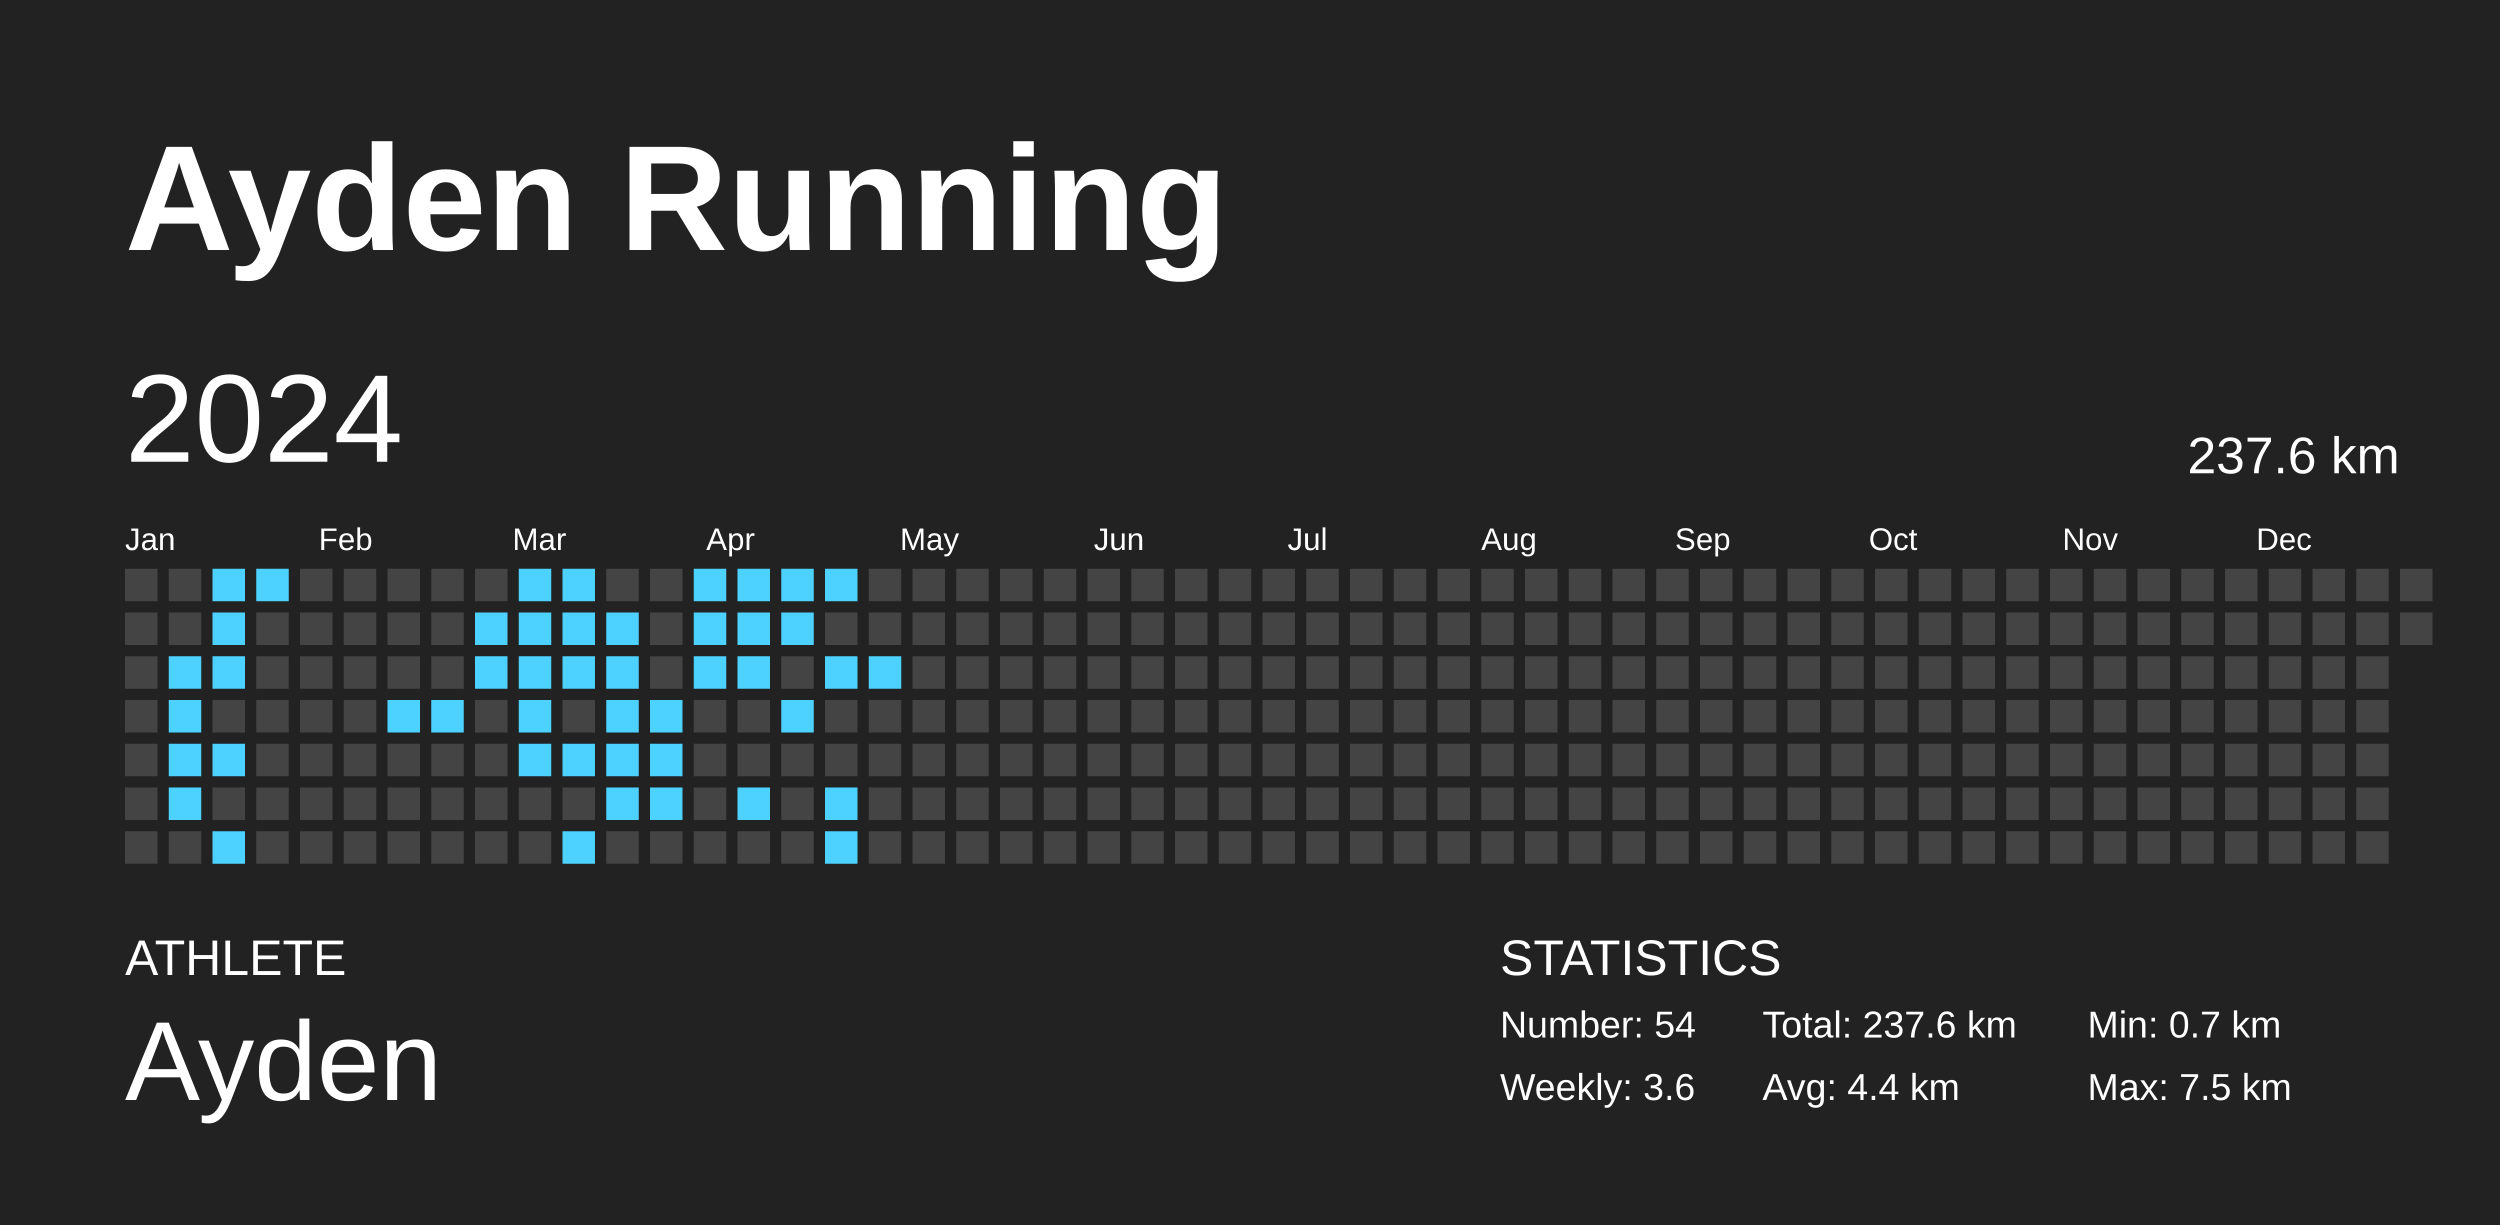
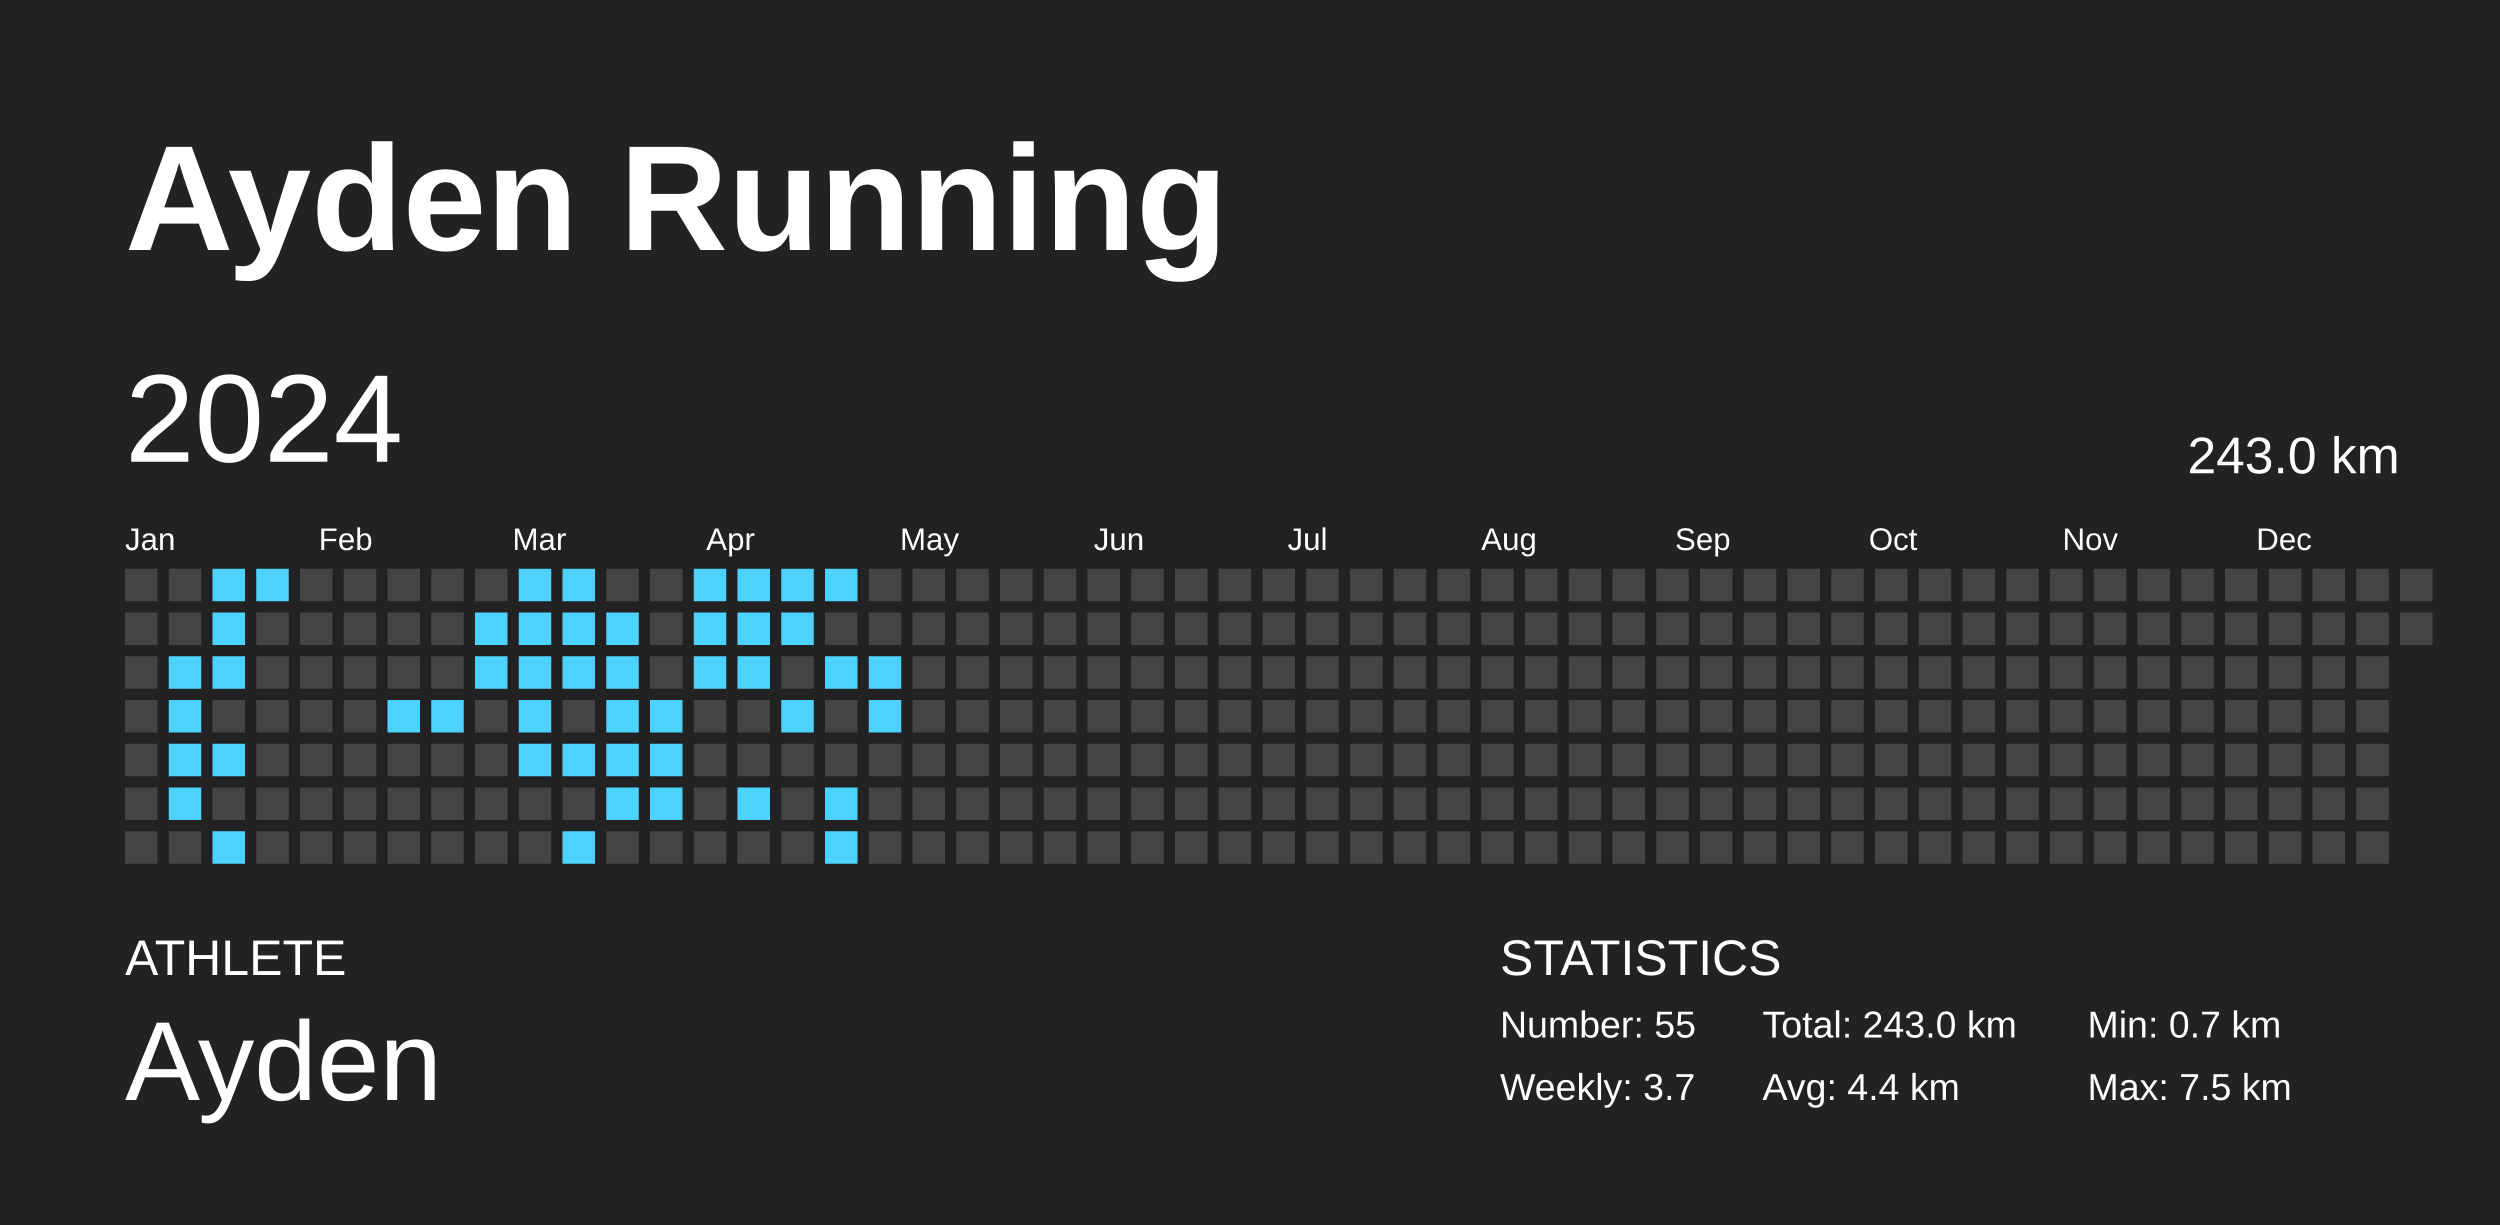
<svg xmlns="http://www.w3.org/2000/svg" baseProfile="full" height="98mm" version="1.1" viewBox="0,0,200,98" width="200mm">
  <defs />
  <rect fill="#222222" height="98" width="200" x="0" y="0" />
  <text fill="#FFFFFF" style="font-size:12px; font-family:Arial; font-weight:bold;" x="10" y="20">Ayden Running</text>
  <text fill="#FFFFFF" style="font-size:4px; font-family:Arial" x="10" y="78">ATHLETE</text>
  <text fill="#FFFFFF" style="font-size:9px; font-family:Arial" x="10" y="88">Ayden</text>
  <text fill="#FFFFFF" style="font-size:4px; font-family:Arial" x="120" y="78">STATISTICS</text>
-   <text fill="#FFFFFF" style="font-size:3px; font-family:Arial" x="120" y="83">Number: 54</text>
-   <text fill="#FFFFFF" style="font-size:3px; font-family:Arial" x="120" y="88">Weekly: 3.6</text>
-   <text fill="#FFFFFF" style="font-size:3px; font-family:Arial" x="141" y="83">Total: 237.6 km</text>
+   <text fill="#FFFFFF" style="font-size:3px; font-family:Arial" x="120" y="83">Number: 55</text>
+   <text fill="#FFFFFF" style="font-size:3px; font-family:Arial" x="120" y="88">Weekly: 3.7</text>
+   <text fill="#FFFFFF" style="font-size:3px; font-family:Arial" x="141" y="83">Total: 243.0 km</text>
  <text fill="#FFFFFF" style="font-size:3px; font-family:Arial" x="141" y="88">Avg: 4.4 km</text>
  <text fill="#FFFFFF" style="font-size:3px; font-family:Arial" x="167" y="83">Min: 0.7 km</text>
  <text fill="#FFFFFF" style="font-size:3px; font-family:Arial" x="167" y="88">Max: 7.5 km</text>
  <text dominant-baseline="hanging" fill="#FFFFFF" style="font-size:10.0px; font-family:Arial;" x="10" y="30">2024</text>
-   <text dominant-baseline="hanging" fill="#FFFFFF" style="font-size:4.125px; font-family:Arial;" x="175" y="35">237.6 km</text>
+   <text dominant-baseline="hanging" fill="#FFFFFF" style="font-size:4.125px; font-family:Arial;" x="175" y="35">243.0 km</text>
  <text fill="#FFFFFF" style="font-size:2.5px; font-family:Arial" x="10.0" y="44">Jan</text>
  <text fill="#FFFFFF" style="font-size:2.5px; font-family:Arial" x="25.5" y="44">Feb</text>
  <text fill="#FFFFFF" style="font-size:2.5px; font-family:Arial" x="41.0" y="44">Mar</text>
  <text fill="#FFFFFF" style="font-size:2.5px; font-family:Arial" x="56.5" y="44">Apr</text>
  <text fill="#FFFFFF" style="font-size:2.5px; font-family:Arial" x="72.0" y="44">May</text>
  <text fill="#FFFFFF" style="font-size:2.5px; font-family:Arial" x="87.5" y="44">Jun</text>
  <text fill="#FFFFFF" style="font-size:2.5px; font-family:Arial" x="103.0" y="44">Jul</text>
  <text fill="#FFFFFF" style="font-size:2.5px; font-family:Arial" x="118.5" y="44">Aug</text>
  <text fill="#FFFFFF" style="font-size:2.5px; font-family:Arial" x="134.0" y="44">Sep</text>
  <text fill="#FFFFFF" style="font-size:2.5px; font-family:Arial" x="149.5" y="44">Oct</text>
  <text fill="#FFFFFF" style="font-size:2.5px; font-family:Arial" x="165.0" y="44">Nov</text>
  <text fill="#FFFFFF" style="font-size:2.5px; font-family:Arial" x="180.5" y="44">Dec</text>
  <rect fill="#444444" height="2.6" width="2.6" x="10.0" y="45.5" />
  <rect fill="#444444" height="2.6" width="2.6" x="10.0" y="49.0" />
  <rect fill="#444444" height="2.6" width="2.6" x="10.0" y="52.5" />
  <rect fill="#444444" height="2.6" width="2.6" x="10.0" y="56.0" />
  <rect fill="#444444" height="2.6" width="2.6" x="10.0" y="59.5" />
  <rect fill="#444444" height="2.6" width="2.6" x="10.0" y="63.0" />
  <rect fill="#444444" height="2.6" width="2.6" x="10.0" y="66.5" />
  <rect fill="#444444" height="2.6" width="2.6" x="13.5" y="45.5" />
  <rect fill="#444444" height="2.6" width="2.6" x="13.5" y="49.0" />
  <rect fill="#4dd2ff" height="2.6" width="2.6" x="13.5" y="52.5" />
  <rect fill="#4dd2ff" height="2.6" width="2.6" x="13.5" y="56.0" />
  <rect fill="#4dd2ff" height="2.6" width="2.6" x="13.5" y="59.5" />
  <rect fill="#4dd2ff" height="2.6" width="2.6" x="13.5" y="63.0" />
  <rect fill="#444444" height="2.6" width="2.6" x="13.5" y="66.5" />
  <rect fill="#4dd2ff" height="2.6" width="2.6" x="17.0" y="45.5" />
  <rect fill="#4dd2ff" height="2.6" width="2.6" x="17.0" y="49.0" />
  <rect fill="#4dd2ff" height="2.6" width="2.6" x="17.0" y="52.5" />
  <rect fill="#444444" height="2.6" width="2.6" x="17.0" y="56.0" />
  <rect fill="#4dd2ff" height="2.6" width="2.6" x="17.0" y="59.5" />
  <rect fill="#444444" height="2.6" width="2.6" x="17.0" y="63.0" />
  <rect fill="#4dd2ff" height="2.6" width="2.6" x="17.0" y="66.5" />
  <rect fill="#4dd2ff" height="2.6" width="2.6" x="20.5" y="45.5" />
  <rect fill="#444444" height="2.6" width="2.6" x="20.5" y="49.0" />
  <rect fill="#444444" height="2.6" width="2.6" x="20.5" y="52.5" />
  <rect fill="#444444" height="2.6" width="2.6" x="20.5" y="56.0" />
  <rect fill="#444444" height="2.6" width="2.6" x="20.5" y="59.5" />
  <rect fill="#444444" height="2.6" width="2.6" x="20.5" y="63.0" />
  <rect fill="#444444" height="2.6" width="2.6" x="20.5" y="66.5" />
  <rect fill="#444444" height="2.6" width="2.6" x="24.0" y="45.5" />
  <rect fill="#444444" height="2.6" width="2.6" x="24.0" y="49.0" />
  <rect fill="#444444" height="2.6" width="2.6" x="24.0" y="52.5" />
  <rect fill="#444444" height="2.6" width="2.6" x="24.0" y="56.0" />
  <rect fill="#444444" height="2.6" width="2.6" x="24.0" y="59.5" />
  <rect fill="#444444" height="2.6" width="2.6" x="24.0" y="63.0" />
  <rect fill="#444444" height="2.6" width="2.6" x="24.0" y="66.5" />
  <rect fill="#444444" height="2.6" width="2.6" x="27.5" y="45.5" />
  <rect fill="#444444" height="2.6" width="2.6" x="27.5" y="49.0" />
  <rect fill="#444444" height="2.6" width="2.6" x="27.5" y="52.5" />
  <rect fill="#444444" height="2.6" width="2.6" x="27.5" y="56.0" />
  <rect fill="#444444" height="2.6" width="2.6" x="27.5" y="59.5" />
  <rect fill="#444444" height="2.6" width="2.6" x="27.5" y="63.0" />
  <rect fill="#444444" height="2.6" width="2.6" x="27.5" y="66.5" />
  <rect fill="#444444" height="2.6" width="2.6" x="31.0" y="45.5" />
  <rect fill="#444444" height="2.6" width="2.6" x="31.0" y="49.0" />
  <rect fill="#444444" height="2.6" width="2.6" x="31.0" y="52.5" />
  <rect fill="#4dd2ff" height="2.6" width="2.6" x="31.0" y="56.0" />
  <rect fill="#444444" height="2.6" width="2.6" x="31.0" y="59.5" />
  <rect fill="#444444" height="2.6" width="2.6" x="31.0" y="63.0" />
  <rect fill="#444444" height="2.6" width="2.6" x="31.0" y="66.5" />
  <rect fill="#444444" height="2.6" width="2.6" x="34.5" y="45.5" />
  <rect fill="#444444" height="2.6" width="2.6" x="34.5" y="49.0" />
  <rect fill="#444444" height="2.6" width="2.6" x="34.5" y="52.5" />
  <rect fill="#4dd2ff" height="2.6" width="2.6" x="34.5" y="56.0" />
  <rect fill="#444444" height="2.6" width="2.6" x="34.5" y="59.5" />
  <rect fill="#444444" height="2.6" width="2.6" x="34.5" y="63.0" />
  <rect fill="#444444" height="2.6" width="2.6" x="34.5" y="66.5" />
  <rect fill="#444444" height="2.6" width="2.6" x="38.0" y="45.5" />
  <rect fill="#4dd2ff" height="2.6" width="2.6" x="38.0" y="49.0" />
  <rect fill="#4dd2ff" height="2.6" width="2.6" x="38.0" y="52.5" />
  <rect fill="#444444" height="2.6" width="2.6" x="38.0" y="56.0" />
  <rect fill="#444444" height="2.6" width="2.6" x="38.0" y="59.5" />
  <rect fill="#444444" height="2.6" width="2.6" x="38.0" y="63.0" />
  <rect fill="#444444" height="2.6" width="2.6" x="38.0" y="66.5" />
  <rect fill="#4dd2ff" height="2.6" width="2.6" x="41.5" y="45.5" />
  <rect fill="#4dd2ff" height="2.6" width="2.6" x="41.5" y="49.0" />
  <rect fill="#4dd2ff" height="2.6" width="2.6" x="41.5" y="52.5" />
  <rect fill="#4dd2ff" height="2.6" width="2.6" x="41.5" y="56.0" />
  <rect fill="#4dd2ff" height="2.6" width="2.6" x="41.5" y="59.5" />
  <rect fill="#444444" height="2.6" width="2.6" x="41.5" y="63.0" />
  <rect fill="#444444" height="2.6" width="2.6" x="41.5" y="66.5" />
  <rect fill="#4dd2ff" height="2.6" width="2.6" x="45.0" y="45.5" />
  <rect fill="#4dd2ff" height="2.6" width="2.6" x="45.0" y="49.0" />
  <rect fill="#4dd2ff" height="2.6" width="2.6" x="45.0" y="52.5" />
  <rect fill="#444444" height="2.6" width="2.6" x="45.0" y="56.0" />
  <rect fill="#4dd2ff" height="2.6" width="2.6" x="45.0" y="59.5" />
  <rect fill="#444444" height="2.6" width="2.6" x="45.0" y="63.0" />
  <rect fill="#4dd2ff" height="2.6" width="2.6" x="45.0" y="66.5" />
  <rect fill="#444444" height="2.6" width="2.6" x="48.5" y="45.5" />
  <rect fill="#4dd2ff" height="2.6" width="2.6" x="48.5" y="49.0" />
  <rect fill="#4dd2ff" height="2.6" width="2.6" x="48.5" y="52.5" />
  <rect fill="#4dd2ff" height="2.6" width="2.6" x="48.5" y="56.0" />
  <rect fill="#4dd2ff" height="2.6" width="2.6" x="48.5" y="59.5" />
  <rect fill="#4dd2ff" height="2.6" width="2.6" x="48.5" y="63.0" />
  <rect fill="#444444" height="2.6" width="2.6" x="48.5" y="66.5" />
  <rect fill="#444444" height="2.6" width="2.6" x="52.0" y="45.5" />
  <rect fill="#444444" height="2.6" width="2.6" x="52.0" y="49.0" />
  <rect fill="#444444" height="2.6" width="2.6" x="52.0" y="52.5" />
  <rect fill="#4dd2ff" height="2.6" width="2.6" x="52.0" y="56.0" />
  <rect fill="#4dd2ff" height="2.6" width="2.6" x="52.0" y="59.5" />
  <rect fill="#4dd2ff" height="2.6" width="2.6" x="52.0" y="63.0" />
  <rect fill="#444444" height="2.6" width="2.6" x="52.0" y="66.5" />
  <rect fill="#4dd2ff" height="2.6" width="2.6" x="55.5" y="45.5" />
  <rect fill="#4dd2ff" height="2.6" width="2.6" x="55.5" y="49.0" />
  <rect fill="#4dd2ff" height="2.6" width="2.6" x="55.5" y="52.5" />
  <rect fill="#444444" height="2.6" width="2.6" x="55.5" y="56.0" />
  <rect fill="#444444" height="2.6" width="2.6" x="55.5" y="59.5" />
  <rect fill="#444444" height="2.6" width="2.6" x="55.5" y="63.0" />
  <rect fill="#444444" height="2.6" width="2.6" x="55.5" y="66.5" />
  <rect fill="#4dd2ff" height="2.6" width="2.6" x="59.0" y="45.5" />
  <rect fill="#4dd2ff" height="2.6" width="2.6" x="59.0" y="49.0" />
  <rect fill="#4dd2ff" height="2.6" width="2.6" x="59.0" y="52.5" />
  <rect fill="#444444" height="2.6" width="2.6" x="59.0" y="56.0" />
  <rect fill="#444444" height="2.6" width="2.6" x="59.0" y="59.5" />
  <rect fill="#4dd2ff" height="2.6" width="2.6" x="59.0" y="63.0" />
  <rect fill="#444444" height="2.6" width="2.6" x="59.0" y="66.5" />
  <rect fill="#4dd2ff" height="2.6" width="2.6" x="62.5" y="45.5" />
  <rect fill="#4dd2ff" height="2.6" width="2.6" x="62.5" y="49.0" />
  <rect fill="#444444" height="2.6" width="2.6" x="62.5" y="52.5" />
  <rect fill="#4dd2ff" height="2.6" width="2.6" x="62.5" y="56.0" />
  <rect fill="#444444" height="2.6" width="2.6" x="62.5" y="59.5" />
  <rect fill="#444444" height="2.6" width="2.6" x="62.5" y="63.0" />
  <rect fill="#444444" height="2.6" width="2.6" x="62.5" y="66.5" />
  <rect fill="#4dd2ff" height="2.6" width="2.6" x="66.0" y="45.5" />
  <rect fill="#444444" height="2.6" width="2.6" x="66.0" y="49.0" />
  <rect fill="#4dd2ff" height="2.6" width="2.6" x="66.0" y="52.5" />
  <rect fill="#444444" height="2.6" width="2.6" x="66.0" y="56.0" />
  <rect fill="#444444" height="2.6" width="2.6" x="66.0" y="59.5" />
  <rect fill="#4dd2ff" height="2.6" width="2.6" x="66.0" y="63.0" />
  <rect fill="#4dd2ff" height="2.6" width="2.6" x="66.0" y="66.5" />
  <rect fill="#444444" height="2.6" width="2.6" x="69.5" y="45.5" />
  <rect fill="#444444" height="2.6" width="2.6" x="69.5" y="49.0" />
  <rect fill="#4dd2ff" height="2.6" width="2.6" x="69.5" y="52.5" />
-   <rect fill="#444444" height="2.6" width="2.6" x="69.5" y="56.0" />
+   <rect fill="#4dd2ff" height="2.6" width="2.6" x="69.5" y="56.0" />
  <rect fill="#444444" height="2.6" width="2.6" x="69.5" y="59.5" />
  <rect fill="#444444" height="2.6" width="2.6" x="69.5" y="63.0" />
  <rect fill="#444444" height="2.6" width="2.6" x="69.5" y="66.5" />
  <rect fill="#444444" height="2.6" width="2.6" x="73.0" y="45.5" />
  <rect fill="#444444" height="2.6" width="2.6" x="73.0" y="49.0" />
  <rect fill="#444444" height="2.6" width="2.6" x="73.0" y="52.5" />
  <rect fill="#444444" height="2.6" width="2.6" x="73.0" y="56.0" />
  <rect fill="#444444" height="2.6" width="2.6" x="73.0" y="59.5" />
  <rect fill="#444444" height="2.6" width="2.6" x="73.0" y="63.0" />
  <rect fill="#444444" height="2.6" width="2.6" x="73.0" y="66.5" />
  <rect fill="#444444" height="2.6" width="2.6" x="76.5" y="45.5" />
  <rect fill="#444444" height="2.6" width="2.6" x="76.5" y="49.0" />
  <rect fill="#444444" height="2.6" width="2.6" x="76.5" y="52.5" />
  <rect fill="#444444" height="2.6" width="2.6" x="76.5" y="56.0" />
  <rect fill="#444444" height="2.6" width="2.6" x="76.5" y="59.5" />
  <rect fill="#444444" height="2.6" width="2.6" x="76.5" y="63.0" />
  <rect fill="#444444" height="2.6" width="2.6" x="76.5" y="66.5" />
  <rect fill="#444444" height="2.6" width="2.6" x="80.0" y="45.5" />
  <rect fill="#444444" height="2.6" width="2.6" x="80.0" y="49.0" />
  <rect fill="#444444" height="2.6" width="2.6" x="80.0" y="52.5" />
  <rect fill="#444444" height="2.6" width="2.6" x="80.0" y="56.0" />
  <rect fill="#444444" height="2.6" width="2.6" x="80.0" y="59.5" />
  <rect fill="#444444" height="2.6" width="2.6" x="80.0" y="63.0" />
  <rect fill="#444444" height="2.6" width="2.6" x="80.0" y="66.5" />
  <rect fill="#444444" height="2.6" width="2.6" x="83.5" y="45.5" />
  <rect fill="#444444" height="2.6" width="2.6" x="83.5" y="49.0" />
  <rect fill="#444444" height="2.6" width="2.6" x="83.5" y="52.5" />
  <rect fill="#444444" height="2.6" width="2.6" x="83.5" y="56.0" />
  <rect fill="#444444" height="2.6" width="2.6" x="83.5" y="59.5" />
  <rect fill="#444444" height="2.6" width="2.6" x="83.5" y="63.0" />
  <rect fill="#444444" height="2.6" width="2.6" x="83.5" y="66.5" />
  <rect fill="#444444" height="2.6" width="2.6" x="87.0" y="45.5" />
  <rect fill="#444444" height="2.6" width="2.6" x="87.0" y="49.0" />
  <rect fill="#444444" height="2.6" width="2.6" x="87.0" y="52.5" />
  <rect fill="#444444" height="2.6" width="2.6" x="87.0" y="56.0" />
  <rect fill="#444444" height="2.6" width="2.6" x="87.0" y="59.5" />
  <rect fill="#444444" height="2.6" width="2.6" x="87.0" y="63.0" />
  <rect fill="#444444" height="2.6" width="2.6" x="87.0" y="66.5" />
  <rect fill="#444444" height="2.6" width="2.6" x="90.5" y="45.5" />
  <rect fill="#444444" height="2.6" width="2.6" x="90.5" y="49.0" />
  <rect fill="#444444" height="2.6" width="2.6" x="90.5" y="52.5" />
  <rect fill="#444444" height="2.6" width="2.6" x="90.5" y="56.0" />
  <rect fill="#444444" height="2.6" width="2.6" x="90.5" y="59.5" />
  <rect fill="#444444" height="2.6" width="2.6" x="90.5" y="63.0" />
  <rect fill="#444444" height="2.6" width="2.6" x="90.5" y="66.5" />
  <rect fill="#444444" height="2.6" width="2.6" x="94.0" y="45.5" />
  <rect fill="#444444" height="2.6" width="2.6" x="94.0" y="49.0" />
  <rect fill="#444444" height="2.6" width="2.6" x="94.0" y="52.5" />
  <rect fill="#444444" height="2.6" width="2.6" x="94.0" y="56.0" />
  <rect fill="#444444" height="2.6" width="2.6" x="94.0" y="59.5" />
  <rect fill="#444444" height="2.6" width="2.6" x="94.0" y="63.0" />
  <rect fill="#444444" height="2.6" width="2.6" x="94.0" y="66.5" />
  <rect fill="#444444" height="2.6" width="2.6" x="97.5" y="45.5" />
  <rect fill="#444444" height="2.6" width="2.6" x="97.5" y="49.0" />
  <rect fill="#444444" height="2.6" width="2.6" x="97.5" y="52.5" />
  <rect fill="#444444" height="2.6" width="2.6" x="97.5" y="56.0" />
  <rect fill="#444444" height="2.6" width="2.6" x="97.5" y="59.5" />
  <rect fill="#444444" height="2.6" width="2.6" x="97.5" y="63.0" />
  <rect fill="#444444" height="2.6" width="2.6" x="97.5" y="66.5" />
  <rect fill="#444444" height="2.6" width="2.6" x="101.0" y="45.5" />
  <rect fill="#444444" height="2.6" width="2.6" x="101.0" y="49.0" />
  <rect fill="#444444" height="2.6" width="2.6" x="101.0" y="52.5" />
  <rect fill="#444444" height="2.6" width="2.6" x="101.0" y="56.0" />
  <rect fill="#444444" height="2.6" width="2.6" x="101.0" y="59.5" />
  <rect fill="#444444" height="2.6" width="2.6" x="101.0" y="63.0" />
  <rect fill="#444444" height="2.6" width="2.6" x="101.0" y="66.5" />
  <rect fill="#444444" height="2.6" width="2.6" x="104.5" y="45.5" />
  <rect fill="#444444" height="2.6" width="2.6" x="104.5" y="49.0" />
  <rect fill="#444444" height="2.6" width="2.6" x="104.5" y="52.5" />
  <rect fill="#444444" height="2.6" width="2.6" x="104.5" y="56.0" />
  <rect fill="#444444" height="2.6" width="2.6" x="104.5" y="59.5" />
  <rect fill="#444444" height="2.6" width="2.6" x="104.5" y="63.0" />
  <rect fill="#444444" height="2.6" width="2.6" x="104.5" y="66.5" />
  <rect fill="#444444" height="2.6" width="2.6" x="108.0" y="45.5" />
  <rect fill="#444444" height="2.6" width="2.6" x="108.0" y="49.0" />
  <rect fill="#444444" height="2.6" width="2.6" x="108.0" y="52.5" />
  <rect fill="#444444" height="2.6" width="2.6" x="108.0" y="56.0" />
  <rect fill="#444444" height="2.6" width="2.6" x="108.0" y="59.5" />
  <rect fill="#444444" height="2.6" width="2.6" x="108.0" y="63.0" />
  <rect fill="#444444" height="2.6" width="2.6" x="108.0" y="66.5" />
  <rect fill="#444444" height="2.6" width="2.6" x="111.5" y="45.5" />
  <rect fill="#444444" height="2.6" width="2.6" x="111.5" y="49.0" />
  <rect fill="#444444" height="2.6" width="2.6" x="111.5" y="52.5" />
  <rect fill="#444444" height="2.6" width="2.6" x="111.5" y="56.0" />
  <rect fill="#444444" height="2.6" width="2.6" x="111.5" y="59.5" />
  <rect fill="#444444" height="2.6" width="2.6" x="111.5" y="63.0" />
  <rect fill="#444444" height="2.6" width="2.6" x="111.5" y="66.5" />
  <rect fill="#444444" height="2.6" width="2.6" x="115.0" y="45.5" />
  <rect fill="#444444" height="2.6" width="2.6" x="115.0" y="49.0" />
  <rect fill="#444444" height="2.6" width="2.6" x="115.0" y="52.5" />
  <rect fill="#444444" height="2.6" width="2.6" x="115.0" y="56.0" />
  <rect fill="#444444" height="2.6" width="2.6" x="115.0" y="59.5" />
  <rect fill="#444444" height="2.6" width="2.6" x="115.0" y="63.0" />
  <rect fill="#444444" height="2.6" width="2.6" x="115.0" y="66.5" />
  <rect fill="#444444" height="2.6" width="2.6" x="118.5" y="45.5" />
  <rect fill="#444444" height="2.6" width="2.6" x="118.5" y="49.0" />
  <rect fill="#444444" height="2.6" width="2.6" x="118.5" y="52.5" />
  <rect fill="#444444" height="2.6" width="2.6" x="118.5" y="56.0" />
  <rect fill="#444444" height="2.6" width="2.6" x="118.5" y="59.5" />
  <rect fill="#444444" height="2.6" width="2.6" x="118.5" y="63.0" />
  <rect fill="#444444" height="2.6" width="2.6" x="118.5" y="66.5" />
  <rect fill="#444444" height="2.6" width="2.6" x="122.0" y="45.5" />
  <rect fill="#444444" height="2.6" width="2.6" x="122.0" y="49.0" />
  <rect fill="#444444" height="2.6" width="2.6" x="122.0" y="52.5" />
  <rect fill="#444444" height="2.6" width="2.6" x="122.0" y="56.0" />
  <rect fill="#444444" height="2.6" width="2.6" x="122.0" y="59.5" />
  <rect fill="#444444" height="2.6" width="2.6" x="122.0" y="63.0" />
  <rect fill="#444444" height="2.6" width="2.6" x="122.0" y="66.5" />
  <rect fill="#444444" height="2.6" width="2.6" x="125.5" y="45.5" />
  <rect fill="#444444" height="2.6" width="2.6" x="125.5" y="49.0" />
  <rect fill="#444444" height="2.6" width="2.6" x="125.5" y="52.5" />
  <rect fill="#444444" height="2.6" width="2.6" x="125.5" y="56.0" />
  <rect fill="#444444" height="2.6" width="2.6" x="125.5" y="59.5" />
  <rect fill="#444444" height="2.6" width="2.6" x="125.5" y="63.0" />
  <rect fill="#444444" height="2.6" width="2.6" x="125.5" y="66.5" />
  <rect fill="#444444" height="2.6" width="2.6" x="129.0" y="45.5" />
  <rect fill="#444444" height="2.6" width="2.6" x="129.0" y="49.0" />
  <rect fill="#444444" height="2.6" width="2.6" x="129.0" y="52.5" />
  <rect fill="#444444" height="2.6" width="2.6" x="129.0" y="56.0" />
  <rect fill="#444444" height="2.6" width="2.6" x="129.0" y="59.5" />
  <rect fill="#444444" height="2.6" width="2.6" x="129.0" y="63.0" />
  <rect fill="#444444" height="2.6" width="2.6" x="129.0" y="66.5" />
  <rect fill="#444444" height="2.6" width="2.6" x="132.5" y="45.5" />
  <rect fill="#444444" height="2.6" width="2.6" x="132.5" y="49.0" />
  <rect fill="#444444" height="2.6" width="2.6" x="132.5" y="52.5" />
  <rect fill="#444444" height="2.6" width="2.6" x="132.5" y="56.0" />
  <rect fill="#444444" height="2.6" width="2.6" x="132.5" y="59.5" />
  <rect fill="#444444" height="2.6" width="2.6" x="132.5" y="63.0" />
  <rect fill="#444444" height="2.6" width="2.6" x="132.5" y="66.5" />
  <rect fill="#444444" height="2.6" width="2.6" x="136.0" y="45.5" />
  <rect fill="#444444" height="2.6" width="2.6" x="136.0" y="49.0" />
  <rect fill="#444444" height="2.6" width="2.6" x="136.0" y="52.5" />
  <rect fill="#444444" height="2.6" width="2.6" x="136.0" y="56.0" />
  <rect fill="#444444" height="2.6" width="2.6" x="136.0" y="59.5" />
  <rect fill="#444444" height="2.6" width="2.6" x="136.0" y="63.0" />
  <rect fill="#444444" height="2.6" width="2.6" x="136.0" y="66.5" />
  <rect fill="#444444" height="2.6" width="2.6" x="139.5" y="45.5" />
  <rect fill="#444444" height="2.6" width="2.6" x="139.5" y="49.0" />
  <rect fill="#444444" height="2.6" width="2.6" x="139.5" y="52.5" />
  <rect fill="#444444" height="2.6" width="2.6" x="139.5" y="56.0" />
  <rect fill="#444444" height="2.6" width="2.6" x="139.5" y="59.5" />
  <rect fill="#444444" height="2.6" width="2.6" x="139.5" y="63.0" />
  <rect fill="#444444" height="2.6" width="2.6" x="139.5" y="66.5" />
  <rect fill="#444444" height="2.6" width="2.6" x="143.0" y="45.5" />
  <rect fill="#444444" height="2.6" width="2.6" x="143.0" y="49.0" />
  <rect fill="#444444" height="2.6" width="2.6" x="143.0" y="52.5" />
  <rect fill="#444444" height="2.6" width="2.6" x="143.0" y="56.0" />
  <rect fill="#444444" height="2.6" width="2.6" x="143.0" y="59.5" />
  <rect fill="#444444" height="2.6" width="2.6" x="143.0" y="63.0" />
  <rect fill="#444444" height="2.6" width="2.6" x="143.0" y="66.5" />
  <rect fill="#444444" height="2.6" width="2.6" x="146.5" y="45.5" />
  <rect fill="#444444" height="2.6" width="2.6" x="146.5" y="49.0" />
  <rect fill="#444444" height="2.6" width="2.6" x="146.5" y="52.5" />
  <rect fill="#444444" height="2.6" width="2.6" x="146.5" y="56.0" />
  <rect fill="#444444" height="2.6" width="2.6" x="146.5" y="59.5" />
  <rect fill="#444444" height="2.6" width="2.6" x="146.5" y="63.0" />
  <rect fill="#444444" height="2.6" width="2.6" x="146.5" y="66.5" />
  <rect fill="#444444" height="2.6" width="2.6" x="150.0" y="45.5" />
  <rect fill="#444444" height="2.6" width="2.6" x="150.0" y="49.0" />
  <rect fill="#444444" height="2.6" width="2.6" x="150.0" y="52.5" />
  <rect fill="#444444" height="2.6" width="2.6" x="150.0" y="56.0" />
  <rect fill="#444444" height="2.6" width="2.6" x="150.0" y="59.5" />
  <rect fill="#444444" height="2.6" width="2.6" x="150.0" y="63.0" />
  <rect fill="#444444" height="2.6" width="2.6" x="150.0" y="66.5" />
  <rect fill="#444444" height="2.6" width="2.6" x="153.5" y="45.5" />
  <rect fill="#444444" height="2.6" width="2.6" x="153.5" y="49.0" />
  <rect fill="#444444" height="2.6" width="2.6" x="153.5" y="52.5" />
  <rect fill="#444444" height="2.6" width="2.6" x="153.5" y="56.0" />
  <rect fill="#444444" height="2.6" width="2.6" x="153.5" y="59.5" />
  <rect fill="#444444" height="2.6" width="2.6" x="153.5" y="63.0" />
  <rect fill="#444444" height="2.6" width="2.6" x="153.5" y="66.5" />
  <rect fill="#444444" height="2.6" width="2.6" x="157.0" y="45.5" />
  <rect fill="#444444" height="2.6" width="2.6" x="157.0" y="49.0" />
  <rect fill="#444444" height="2.6" width="2.6" x="157.0" y="52.5" />
  <rect fill="#444444" height="2.6" width="2.6" x="157.0" y="56.0" />
  <rect fill="#444444" height="2.6" width="2.6" x="157.0" y="59.5" />
  <rect fill="#444444" height="2.6" width="2.6" x="157.0" y="63.0" />
  <rect fill="#444444" height="2.6" width="2.6" x="157.0" y="66.5" />
  <rect fill="#444444" height="2.6" width="2.6" x="160.5" y="45.5" />
  <rect fill="#444444" height="2.6" width="2.6" x="160.5" y="49.0" />
  <rect fill="#444444" height="2.6" width="2.6" x="160.5" y="52.5" />
  <rect fill="#444444" height="2.6" width="2.6" x="160.5" y="56.0" />
  <rect fill="#444444" height="2.6" width="2.6" x="160.5" y="59.5" />
  <rect fill="#444444" height="2.6" width="2.6" x="160.5" y="63.0" />
  <rect fill="#444444" height="2.6" width="2.6" x="160.5" y="66.5" />
  <rect fill="#444444" height="2.6" width="2.6" x="164.0" y="45.5" />
  <rect fill="#444444" height="2.6" width="2.6" x="164.0" y="49.0" />
  <rect fill="#444444" height="2.6" width="2.6" x="164.0" y="52.5" />
  <rect fill="#444444" height="2.6" width="2.6" x="164.0" y="56.0" />
  <rect fill="#444444" height="2.6" width="2.6" x="164.0" y="59.5" />
  <rect fill="#444444" height="2.6" width="2.6" x="164.0" y="63.0" />
  <rect fill="#444444" height="2.6" width="2.6" x="164.0" y="66.5" />
  <rect fill="#444444" height="2.6" width="2.6" x="167.5" y="45.5" />
  <rect fill="#444444" height="2.6" width="2.6" x="167.5" y="49.0" />
  <rect fill="#444444" height="2.6" width="2.6" x="167.5" y="52.5" />
  <rect fill="#444444" height="2.6" width="2.6" x="167.5" y="56.0" />
  <rect fill="#444444" height="2.6" width="2.6" x="167.5" y="59.5" />
  <rect fill="#444444" height="2.6" width="2.6" x="167.5" y="63.0" />
  <rect fill="#444444" height="2.6" width="2.6" x="167.5" y="66.5" />
  <rect fill="#444444" height="2.6" width="2.6" x="171.0" y="45.5" />
  <rect fill="#444444" height="2.6" width="2.6" x="171.0" y="49.0" />
  <rect fill="#444444" height="2.6" width="2.6" x="171.0" y="52.5" />
  <rect fill="#444444" height="2.6" width="2.6" x="171.0" y="56.0" />
  <rect fill="#444444" height="2.6" width="2.6" x="171.0" y="59.5" />
  <rect fill="#444444" height="2.6" width="2.6" x="171.0" y="63.0" />
  <rect fill="#444444" height="2.6" width="2.6" x="171.0" y="66.5" />
  <rect fill="#444444" height="2.6" width="2.6" x="174.5" y="45.5" />
  <rect fill="#444444" height="2.6" width="2.6" x="174.5" y="49.0" />
  <rect fill="#444444" height="2.6" width="2.6" x="174.5" y="52.5" />
  <rect fill="#444444" height="2.6" width="2.6" x="174.5" y="56.0" />
  <rect fill="#444444" height="2.6" width="2.6" x="174.5" y="59.5" />
  <rect fill="#444444" height="2.6" width="2.6" x="174.5" y="63.0" />
  <rect fill="#444444" height="2.6" width="2.6" x="174.5" y="66.5" />
  <rect fill="#444444" height="2.6" width="2.6" x="178.0" y="45.5" />
  <rect fill="#444444" height="2.6" width="2.6" x="178.0" y="49.0" />
  <rect fill="#444444" height="2.6" width="2.6" x="178.0" y="52.5" />
  <rect fill="#444444" height="2.6" width="2.6" x="178.0" y="56.0" />
  <rect fill="#444444" height="2.6" width="2.6" x="178.0" y="59.5" />
  <rect fill="#444444" height="2.6" width="2.6" x="178.0" y="63.0" />
  <rect fill="#444444" height="2.6" width="2.6" x="178.0" y="66.5" />
  <rect fill="#444444" height="2.6" width="2.6" x="181.5" y="45.5" />
  <rect fill="#444444" height="2.6" width="2.6" x="181.5" y="49.0" />
  <rect fill="#444444" height="2.6" width="2.6" x="181.5" y="52.5" />
  <rect fill="#444444" height="2.6" width="2.6" x="181.5" y="56.0" />
  <rect fill="#444444" height="2.6" width="2.6" x="181.5" y="59.5" />
  <rect fill="#444444" height="2.6" width="2.6" x="181.5" y="63.0" />
  <rect fill="#444444" height="2.6" width="2.6" x="181.5" y="66.5" />
  <rect fill="#444444" height="2.6" width="2.6" x="185.0" y="45.5" />
  <rect fill="#444444" height="2.6" width="2.6" x="185.0" y="49.0" />
  <rect fill="#444444" height="2.6" width="2.6" x="185.0" y="52.5" />
  <rect fill="#444444" height="2.6" width="2.6" x="185.0" y="56.0" />
  <rect fill="#444444" height="2.6" width="2.6" x="185.0" y="59.5" />
  <rect fill="#444444" height="2.6" width="2.6" x="185.0" y="63.0" />
  <rect fill="#444444" height="2.6" width="2.6" x="185.0" y="66.5" />
  <rect fill="#444444" height="2.6" width="2.6" x="188.5" y="45.5" />
  <rect fill="#444444" height="2.6" width="2.6" x="188.5" y="49.0" />
  <rect fill="#444444" height="2.6" width="2.6" x="188.5" y="52.5" />
  <rect fill="#444444" height="2.6" width="2.6" x="188.5" y="56.0" />
  <rect fill="#444444" height="2.6" width="2.6" x="188.5" y="59.5" />
  <rect fill="#444444" height="2.6" width="2.6" x="188.5" y="63.0" />
  <rect fill="#444444" height="2.6" width="2.6" x="188.5" y="66.5" />
  <rect fill="#444444" height="2.6" width="2.6" x="192.0" y="45.5" />
  <rect fill="#444444" height="2.6" width="2.6" x="192.0" y="49.0" />
</svg>
